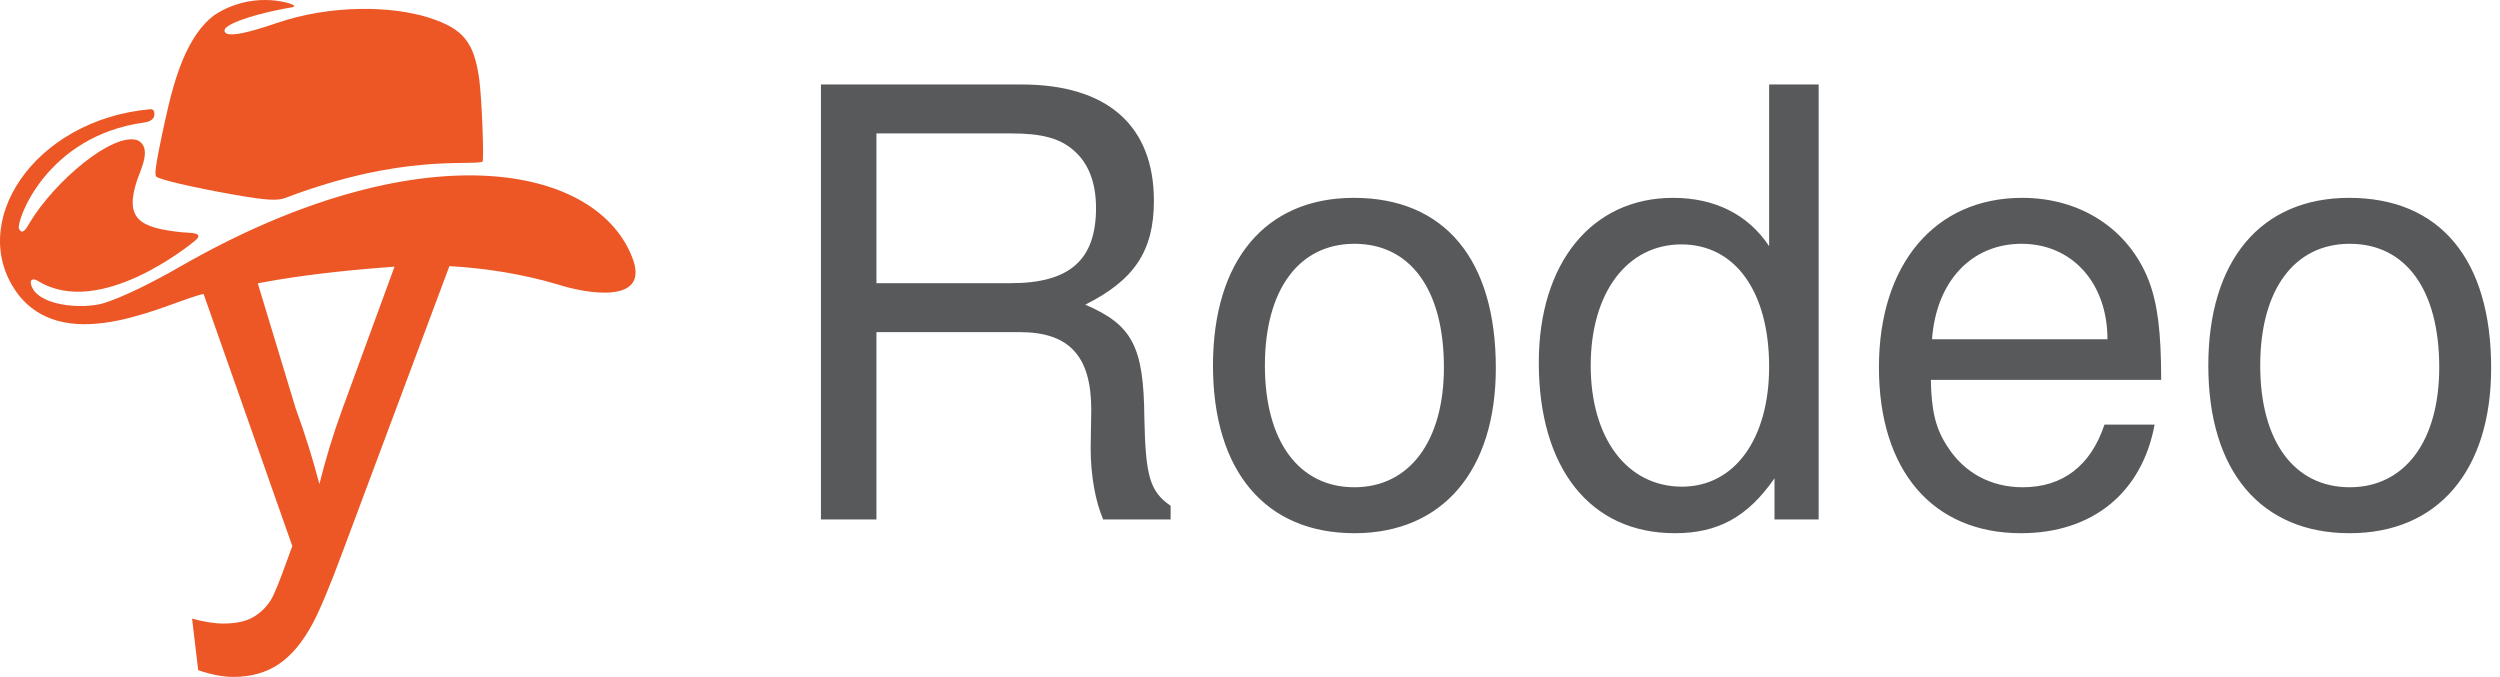
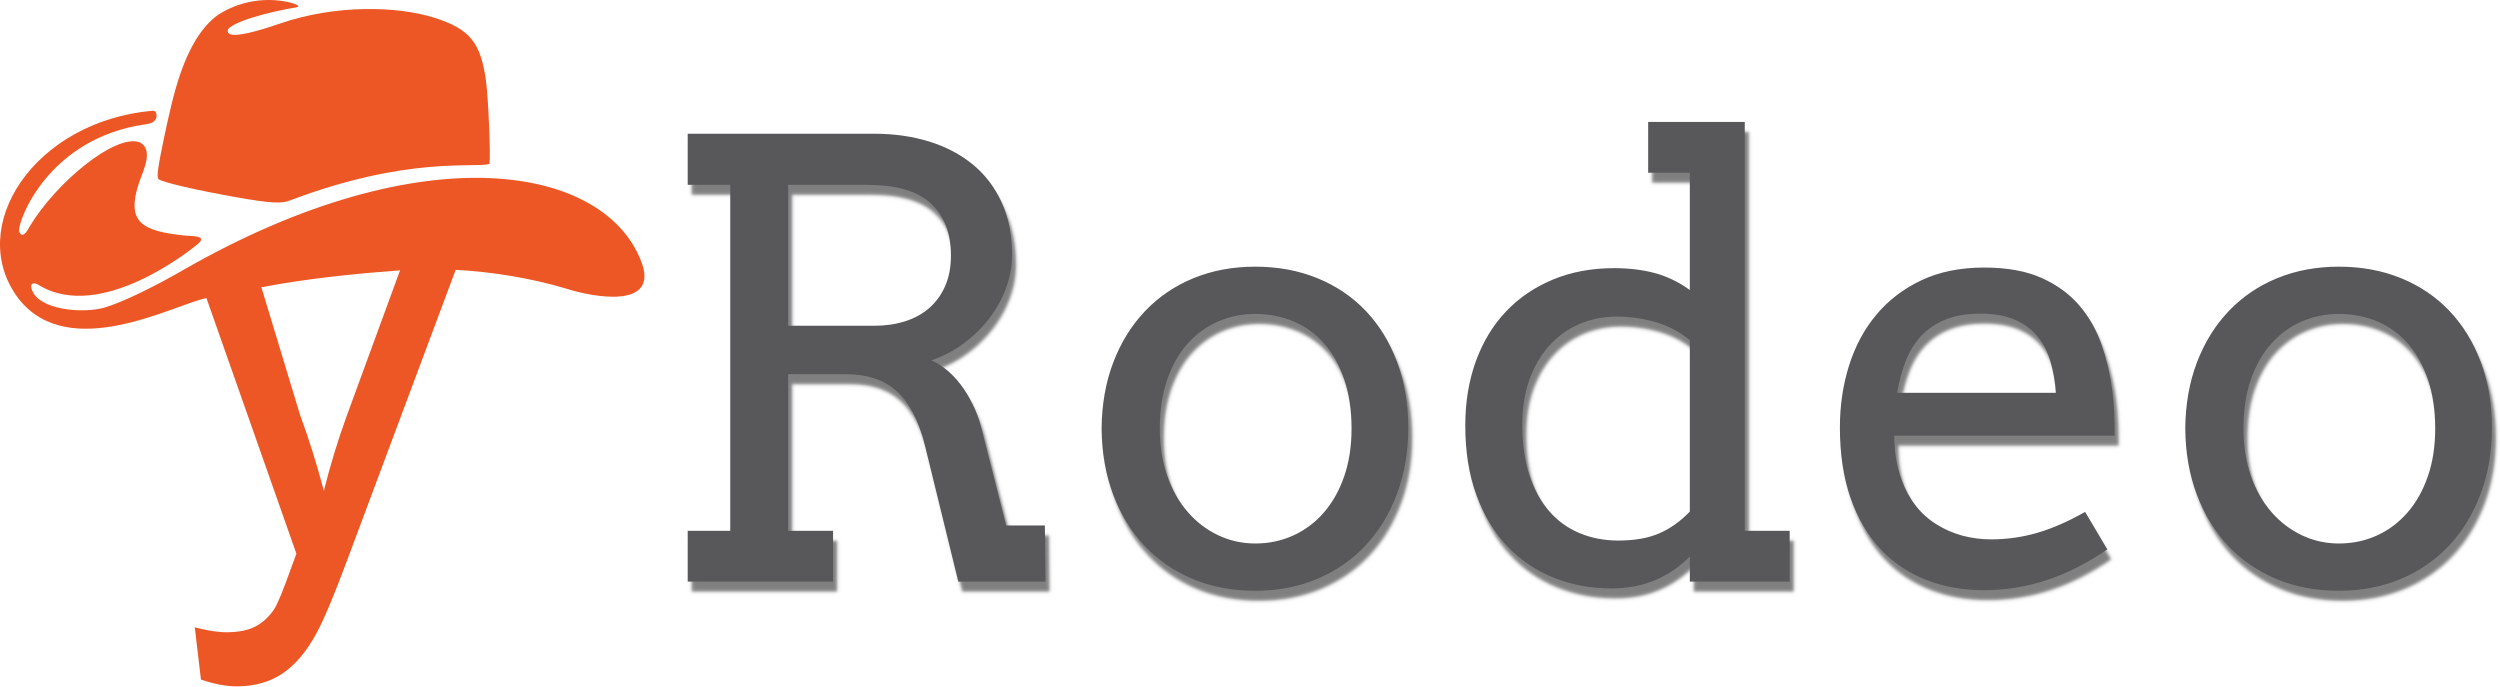
- <svg xmlns="http://www.w3.org/2000/svg" width="2541px" height="688px" viewBox="0 0 2541 688" version="1.1">
-   <defs />
+ <svg xmlns="http://www.w3.org/2000/svg" xmlns:xlink="http://www.w3.org/1999/xlink" width="2506px" height="688px" viewBox="0 0 2506 688" version="1.1">
+   <defs>
+     <path d="M689.349,134.044 L876.216,134.044 C896.157,134.044 914.567,136.66 931.448,141.892 C948.328,147.124 962.938,154.823 975.277,164.991 C987.616,175.159 997.241,187.843 1004.151,203.046 C1011.061,218.248 1014.516,235.72 1014.516,255.463 C1014.516,266.717 1012.493,277.822 1008.445,288.78 C1004.398,299.737 998.771,309.905 991.565,319.283 C984.359,328.661 975.82,337.002 965.948,344.307 C956.077,351.612 945.317,357.239 933.669,361.187 C938.604,363.359 943.589,366.468 948.624,370.516 C953.658,374.563 958.397,379.499 962.839,385.323 C967.281,391.147 971.328,397.761 974.981,405.165 C978.633,412.568 981.545,420.515 983.717,429.004 L1008.593,526.732 L1047.388,526.732 L1047.981,583 L960.618,583 L927.153,446.477 C921.033,421.996 911.705,403.98 899.168,392.431 C886.631,380.881 869.504,375.106 847.786,375.106 L790.038,375.106 L790.038,532.063 L835.052,532.063 L835.052,583 L689.349,583 L689.349,532.063 L731.994,532.063 L731.994,185.277 L689.349,185.277 L689.349,134.044 Z M790.038,185.277 L790.038,326.538 L876.216,326.538 C887.47,326.538 897.786,325.057 907.164,322.096 C916.542,319.135 924.636,314.692 931.448,308.769 C938.259,302.847 943.589,295.492 947.439,286.707 C951.289,277.921 953.214,267.704 953.214,256.056 C953.214,233.746 946.502,216.372 933.076,203.934 C919.651,191.496 898.329,185.277 869.109,185.277 L790.038,185.277 Z M1104.248,429.597 C1104.446,405.313 1108.345,383.201 1115.946,363.26 C1123.547,343.32 1134.159,326.193 1147.782,311.879 C1161.404,297.565 1177.593,286.559 1196.349,278.859 C1215.105,271.159 1235.737,267.309 1258.244,267.309 C1280.948,267.309 1301.728,271.159 1320.582,278.859 C1339.437,286.559 1355.577,297.467 1369.002,311.583 C1382.427,325.699 1392.891,342.727 1400.394,362.668 C1407.896,382.608 1411.647,404.72 1411.647,429.004 C1411.647,452.894 1407.896,474.858 1400.394,494.897 C1392.891,514.936 1382.427,532.162 1369.002,546.574 C1355.577,560.987 1339.437,572.191 1320.582,580.187 C1301.728,588.183 1280.948,592.181 1258.244,592.181 C1235.144,592.181 1214.217,588.232 1195.461,580.335 C1176.705,572.437 1160.615,561.332 1147.189,547.018 C1133.764,532.705 1123.3,515.578 1115.798,495.637 C1108.296,475.697 1104.446,453.683 1104.248,429.597 L1104.248,429.597 Z M1162.589,429.597 C1162.589,447.168 1165.106,463.061 1170.141,477.276 C1175.175,491.491 1182.085,503.584 1190.871,513.554 C1199.656,523.524 1209.824,531.224 1221.374,536.653 C1232.923,542.083 1245.213,544.797 1258.244,544.797 C1271.867,544.797 1284.551,542.132 1296.298,536.801 C1308.046,531.471 1318.263,523.82 1326.95,513.85 C1335.637,503.88 1342.448,491.787 1347.384,477.572 C1352.319,463.357 1354.787,447.366 1354.787,429.597 C1354.787,411.038 1352.319,394.553 1347.384,380.14 C1342.448,365.728 1335.686,353.685 1327.098,344.011 C1318.509,334.337 1308.292,327.032 1296.447,322.096 C1284.601,317.16 1271.867,314.692 1258.244,314.692 C1245.213,314.692 1232.923,317.16 1221.374,322.096 C1209.824,327.032 1199.656,334.337 1190.871,344.011 C1182.085,353.685 1175.175,365.728 1170.141,380.14 C1165.106,394.553 1162.589,411.038 1162.589,429.597 L1162.589,429.597 Z M1652.117,122.198 L1748.957,122.198 L1748.957,532.063 L1793.971,532.063 L1793.971,583 L1693.874,583 L1693.874,557.828 C1684.002,567.897 1672.551,575.744 1659.521,581.371 C1646.49,586.998 1631.683,589.811 1615.099,589.811 C1594.369,589.811 1575.07,586.208 1557.202,579.002 C1539.335,571.796 1523.837,561.233 1510.708,547.314 C1497.578,533.396 1487.312,516.318 1479.909,496.081 C1472.505,475.845 1468.803,452.696 1468.803,426.635 C1468.803,402.944 1472.357,381.375 1479.464,361.928 C1486.572,342.481 1496.641,325.897 1509.671,312.175 C1522.702,298.454 1538.397,287.793 1556.758,280.191 C1575.119,272.59 1595.553,268.79 1618.06,268.79 C1632.868,268.79 1646.391,270.419 1658.632,273.676 C1670.873,276.934 1682.62,282.61 1693.874,290.705 L1693.874,173.135 L1652.117,173.135 L1652.117,122.198 Z M1622.206,541.836 C1638.593,541.836 1652.314,539.417 1663.371,534.58 C1674.427,529.743 1684.594,522.488 1693.874,512.814 L1693.874,341.049 C1684.002,332.757 1672.65,326.736 1659.817,322.984 C1646.984,319.233 1633.855,317.358 1620.429,317.358 C1607.399,317.358 1595.158,319.776 1583.707,324.613 C1572.256,329.45 1562.237,336.508 1553.649,345.788 C1545.06,355.067 1538.299,366.419 1533.363,379.844 C1528.427,393.27 1525.959,408.669 1525.959,426.043 C1525.959,444.996 1528.328,461.679 1533.067,476.092 C1537.805,490.504 1544.419,502.597 1552.908,512.369 C1561.398,522.142 1571.565,529.496 1583.411,534.432 C1595.257,539.368 1608.189,541.836 1622.206,541.836 L1622.206,541.836 Z M1898.806,436.704 C1898.806,445.391 1899.448,453.338 1900.731,460.544 C1902.014,467.75 1903.84,474.611 1906.21,481.126 C1913.515,500.869 1925.212,515.726 1941.303,525.696 C1957.394,535.666 1975.606,540.651 1995.942,540.651 C2011.934,540.651 2027.481,538.43 2042.585,533.988 C2057.688,529.546 2073.532,522.586 2090.116,513.11 L2112.327,550.72 C2092.189,564.54 2071.952,574.807 2051.617,581.519 C2031.282,588.232 2010.157,591.588 1988.242,591.588 C1967.512,591.588 1948.312,588.133 1930.642,581.223 C1912.972,574.313 1897.77,564.047 1885.035,550.424 C1872.301,536.801 1862.331,519.822 1855.125,499.487 C1847.918,479.152 1844.315,455.46 1844.315,428.412 C1844.315,406.497 1847.375,385.817 1853.496,366.37 C1859.616,346.923 1868.747,329.944 1880.889,315.433 C1893.031,300.922 1908.085,289.421 1926.051,280.932 C1944.018,272.442 1964.945,268.198 1988.834,268.198 C2011.934,268.198 2031.232,271.702 2046.731,278.711 C2062.229,285.72 2074.864,294.999 2084.637,306.548 C2094.41,318.098 2101.814,331.276 2106.848,346.084 C2111.883,360.891 2115.387,375.994 2117.361,391.394 C2118.348,398.896 2118.99,406.497 2119.286,414.197 C2119.582,421.897 2119.73,429.399 2119.73,436.704 L1898.806,436.704 Z M1984.984,314.396 C1972.151,314.396 1960.947,316.222 1951.372,319.875 C1941.796,323.527 1933.652,328.759 1926.94,335.571 C1920.227,342.382 1914.847,350.723 1910.8,360.595 C1906.753,370.466 1903.742,381.522 1901.767,393.763 L2060.797,393.763 C2060.008,382.312 2058.182,371.75 2055.319,362.076 C2052.456,352.402 2048.063,344.011 2042.14,336.903 C2036.217,329.796 2028.616,324.268 2019.337,320.319 C2010.058,316.371 1998.607,314.396 1984.984,314.396 L1984.984,314.396 Z M2190.509,429.597 C2190.707,405.313 2194.606,383.201 2202.207,363.26 C2209.808,343.32 2220.42,326.193 2234.042,311.879 C2247.665,297.565 2263.854,286.559 2282.61,278.859 C2301.366,271.159 2321.997,267.309 2344.505,267.309 C2367.209,267.309 2387.989,271.159 2406.843,278.859 C2425.698,286.559 2441.838,297.467 2455.263,311.583 C2468.688,325.699 2479.152,342.727 2486.654,362.668 C2494.157,382.608 2497.908,404.72 2497.908,429.004 C2497.908,452.894 2494.157,474.858 2486.654,494.897 C2479.152,514.936 2468.688,532.162 2455.263,546.574 C2441.838,560.987 2425.698,572.191 2406.843,580.187 C2387.989,588.183 2367.209,592.181 2344.505,592.181 C2321.405,592.181 2300.478,588.232 2281.722,580.335 C2262.966,572.437 2246.876,561.332 2233.45,547.018 C2220.025,532.705 2209.561,515.578 2202.059,495.637 C2194.556,475.697 2190.707,453.683 2190.509,429.597 L2190.509,429.597 Z M2248.85,429.597 C2248.85,447.168 2251.367,463.061 2256.401,477.276 C2261.436,491.491 2268.346,503.584 2277.132,513.554 C2285.917,523.524 2296.085,531.224 2307.635,536.653 C2319.184,542.083 2331.474,544.797 2344.505,544.797 C2358.127,544.797 2370.812,542.132 2382.559,536.801 C2394.306,531.471 2404.523,523.82 2413.21,513.85 C2421.897,503.88 2428.709,491.787 2433.644,477.572 C2438.58,463.357 2441.048,447.366 2441.048,429.597 C2441.048,411.038 2438.58,394.553 2433.644,380.14 C2428.709,365.728 2421.947,353.685 2413.358,344.011 C2404.77,334.337 2394.553,327.032 2382.707,322.096 C2370.862,317.16 2358.127,314.692 2344.505,314.692 C2331.474,314.692 2319.184,317.16 2307.635,322.096 C2296.085,327.032 2285.917,334.337 2277.132,344.011 C2268.346,353.685 2261.436,365.728 2256.401,380.14 C2251.367,394.553 2248.85,411.038 2248.85,429.597 L2248.85,429.597 Z" id="path-1" />
+     <filter x="-50%" y="-50%" width="200%" height="200%" filterUnits="objectBoundingBox" id="filter-2">
+       <feOffset dx="4" dy="10" in="SourceAlpha" result="shadowOffsetOuter1" />
+       <feGaussianBlur stdDeviation="2" in="shadowOffsetOuter1" result="shadowBlurOuter1" />
+       <feColorMatrix values="0 0 0 0 0   0 0 0 0 0   0 0 0 0 0  0 0 0 0.5 0" type="matrix" in="shadowBlurOuter1" />
+     </filter>
+   </defs>
  <g id="Page-1" stroke="none" stroke-width="1" fill="none" fill-rule="evenodd">
-     <g id="logo-rodeo-grey-text" transform="translate(0, -60)">
-       <g id="Group" transform="translate(0, 60)" fill="#EC5725">
+     <g id="logo-rodeo-grey-text">
+       <g id="Group" fill="#EC5725">
        <path d="M158.798,179.43 C161.797,182.536 195.485,190.353 236.671,197.668 C271.259,203.781 282.755,204.382 291.052,200.774 C408.611,156.281 476.188,168.607 490.483,164.398 C492.083,160.791 489.684,100.164 487.184,81.225 C481.986,42.744 470.99,29.216 436.002,17.993 C397.915,5.767 336.037,4.665 281.255,23.404 C252.665,33.224 236.971,36.431 230.873,34.327 C227.174,33.024 227.674,29.617 230.173,27.713 C241.569,18.494 280.656,9.976 296.65,7.471 C299.849,6.97 299.549,5.867 297.25,4.665 C293.451,2.661 255.464,-9.365 217.677,15.487 C184.189,40.94 173.293,97.459 164.796,136.34 C158.198,167.906 156.898,177.426 158.798,179.43 L158.798,179.43 Z" id="Top_of_Hat" />
        <path d="M206.932,298.798 L297.112,555.031 C294.812,561.034 293.212,565.536 292.113,568.638 C284.215,590.749 278.616,604.557 275.117,610.16 C270.318,617.563 264.319,623.366 256.821,627.569 C249.423,631.671 239.425,633.772 227.128,633.772 C218.03,633.772 207.432,632.071 195.235,628.769 L201.434,681.196 C214.631,685.699 226.628,688 237.325,688 C255.121,688 270.418,683.698 283.215,675.093 C296.012,666.489 307.409,652.982 317.307,634.672 C324.705,621.065 335.203,596.152 348.6,559.933 L456.775,270.483 C493.866,272.484 532.357,278.887 566.15,288.892 C597.442,298.998 657.928,308.503 643.932,265.28 C609.44,165.428 424.982,131.911 182.738,271.183 C155.844,286.691 124.351,302.4 105.156,308.203 C84.261,314.506 37.072,311.304 31.473,288.892 C30.073,283.089 34.872,283.19 38.471,285.491 C101.057,324.311 193.735,248.471 198.334,244.569 C209.032,235.565 190.836,236.865 184.638,236.065 C141.947,231.463 125.951,222.858 139.648,182.237 C143.747,170.731 154.445,149.62 139.748,142.516 C114.754,134.212 55.567,183.838 29.673,227.16 C23.975,238.066 20.975,236.165 19.276,232.463 C16.376,225.059 46.469,138.214 146.646,124.507 C153.245,123.607 156.944,120.605 156.944,116.103 C156.944,113.501 156.344,111 152.945,111 C33.972,121.505 -35.512,228.061 18.676,299.498 C69.464,364.132 174.44,305.301 206.932,298.798 L206.932,298.798 Z M347.585,416.83 C338.665,441.285 331.049,466.342 324.635,492 C317.62,465.34 309.603,439.782 300.683,415.627 L262,287.938 C268.714,286.736 275.529,285.433 282.244,284.33 C321.629,277.916 361.314,273.907 401,271 L347.585,416.83 L347.585,416.83 Z" id="Brim__x26__Y" />
      </g>
-       <text id="Rodeo" fill="#58595B" font-family="Helvetica" font-size="606.505" font-weight="normal">
-         <tspan x="778" y="588">Rodeo</tspan>
-       </text>
+       <g id="Rodeo">
+         <use fill="black" fill-opacity="1" filter="url(#filter-2)" xlink:href="#path-1" />
+         <use fill="#58585A" fill-rule="evenodd" xlink:href="#path-1" />
+       </g>
    </g>
  </g>
</svg>
